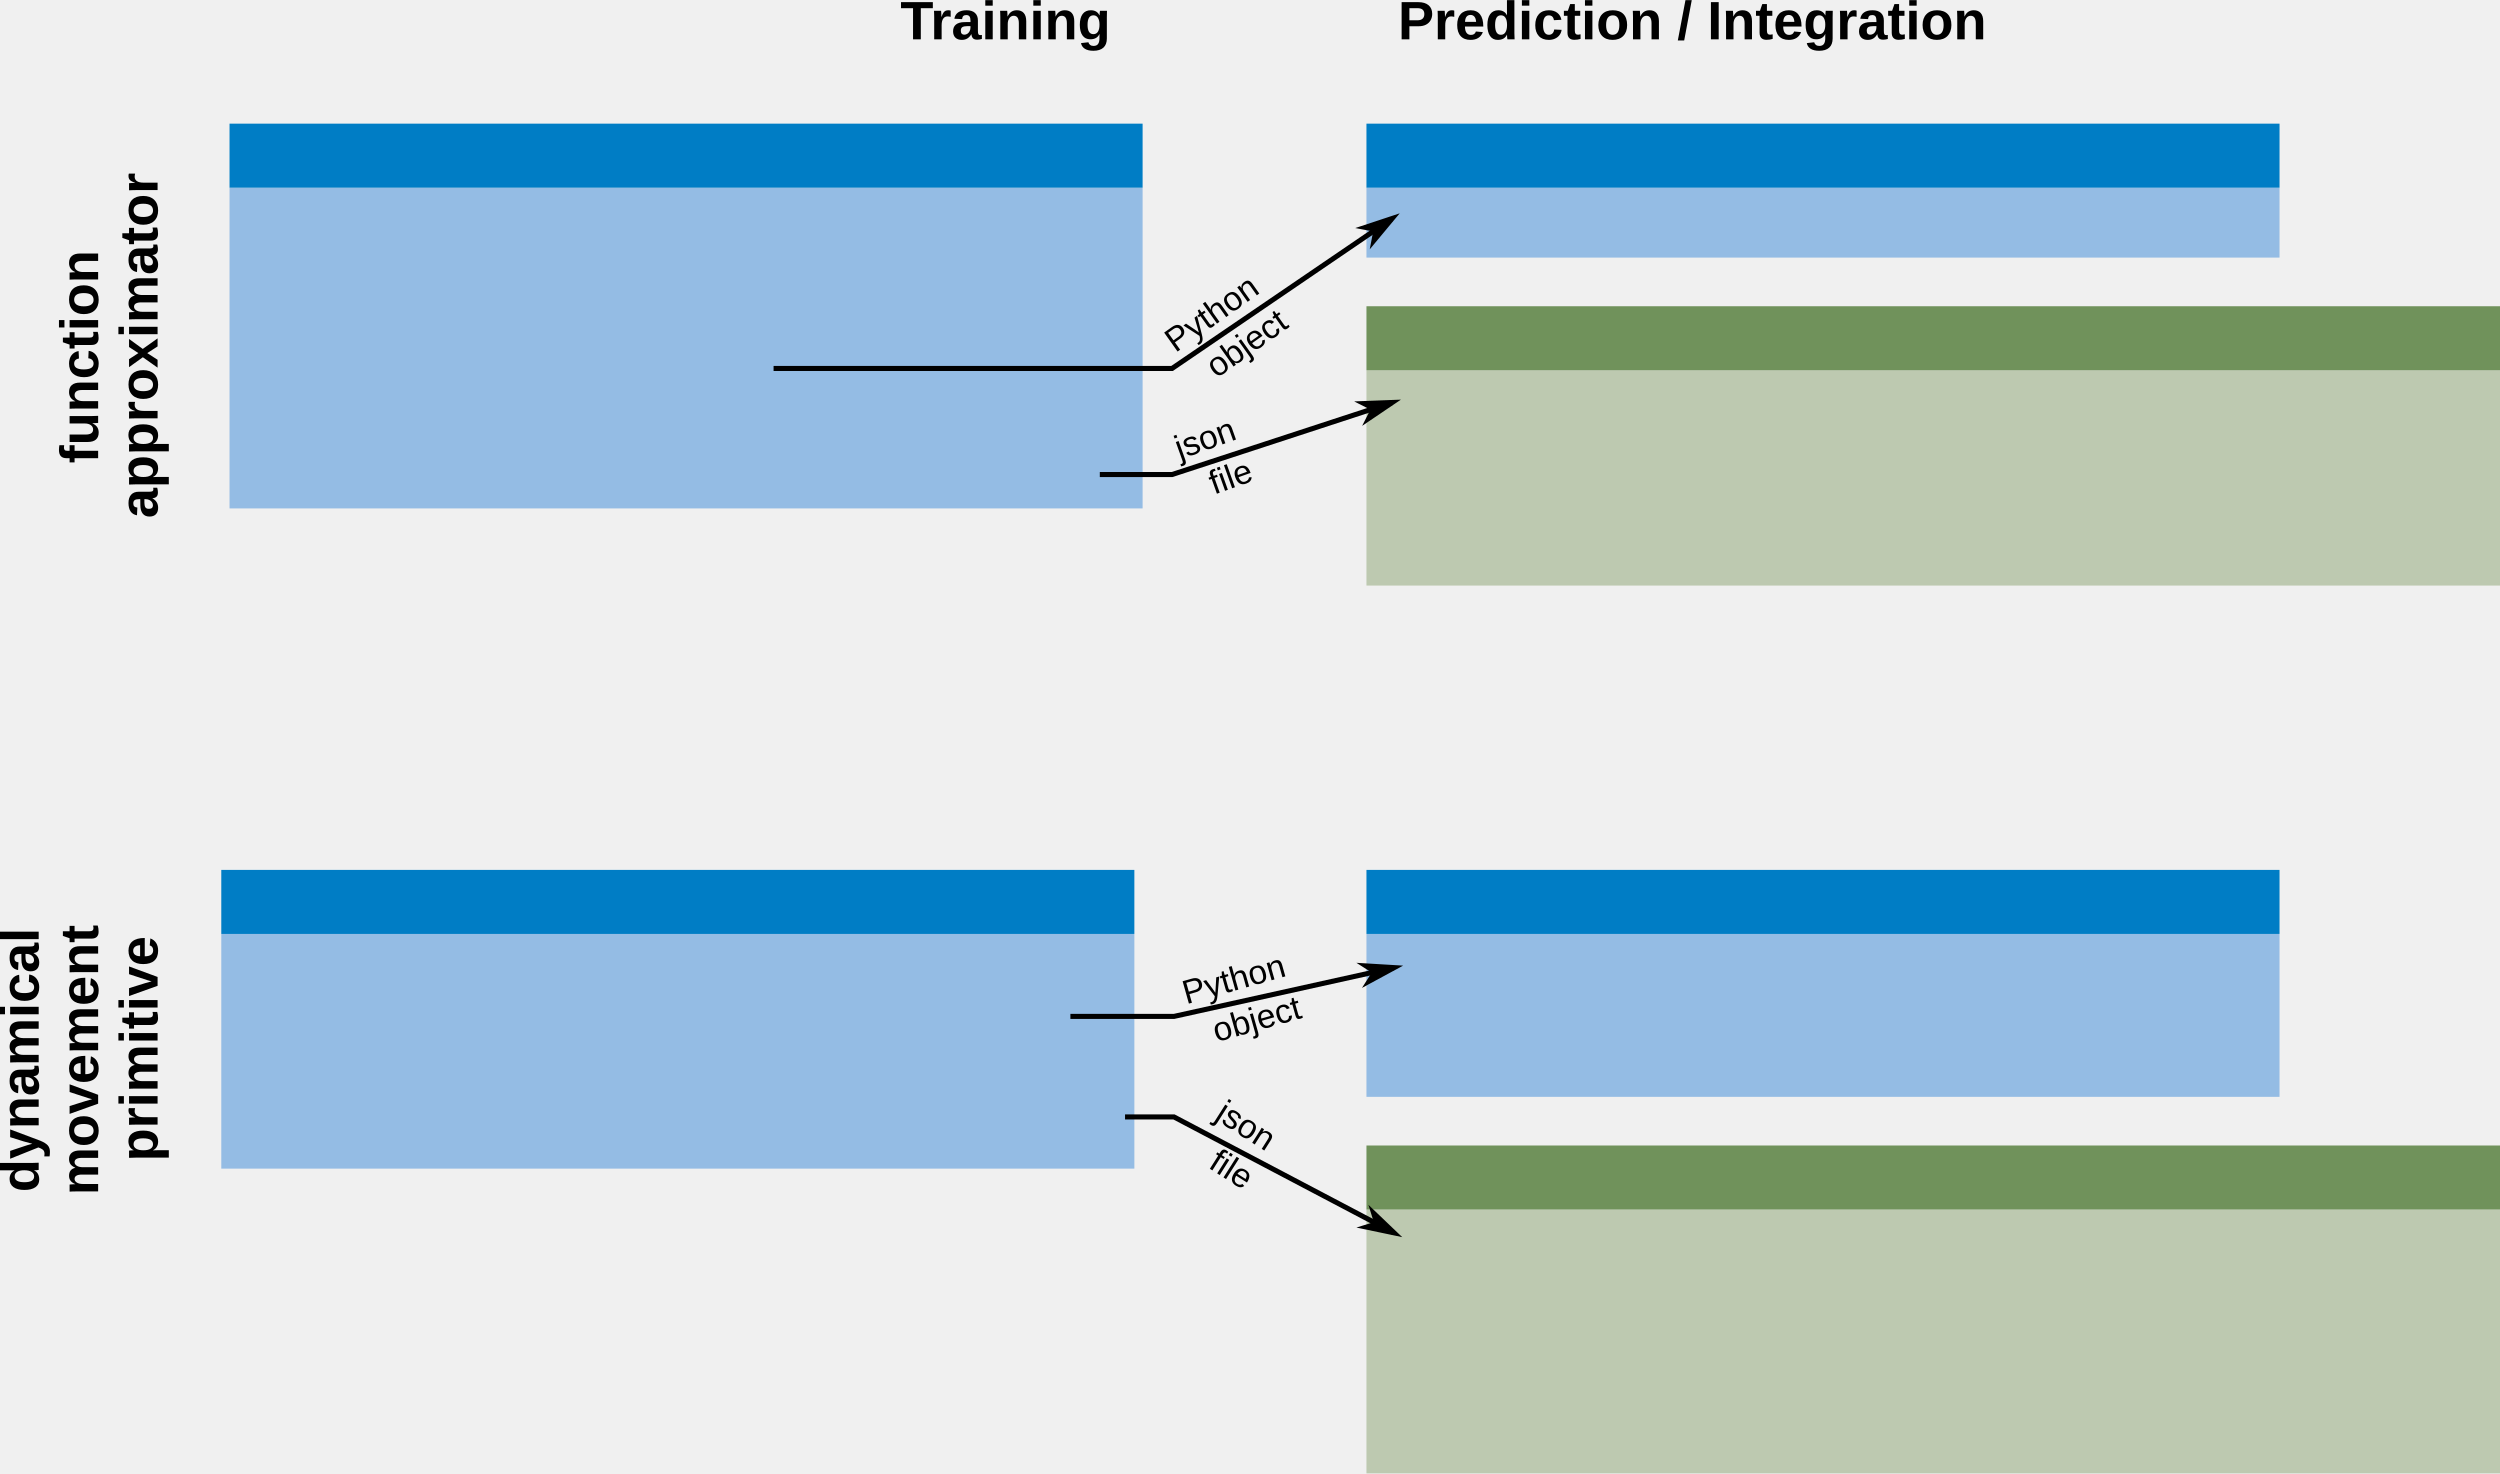
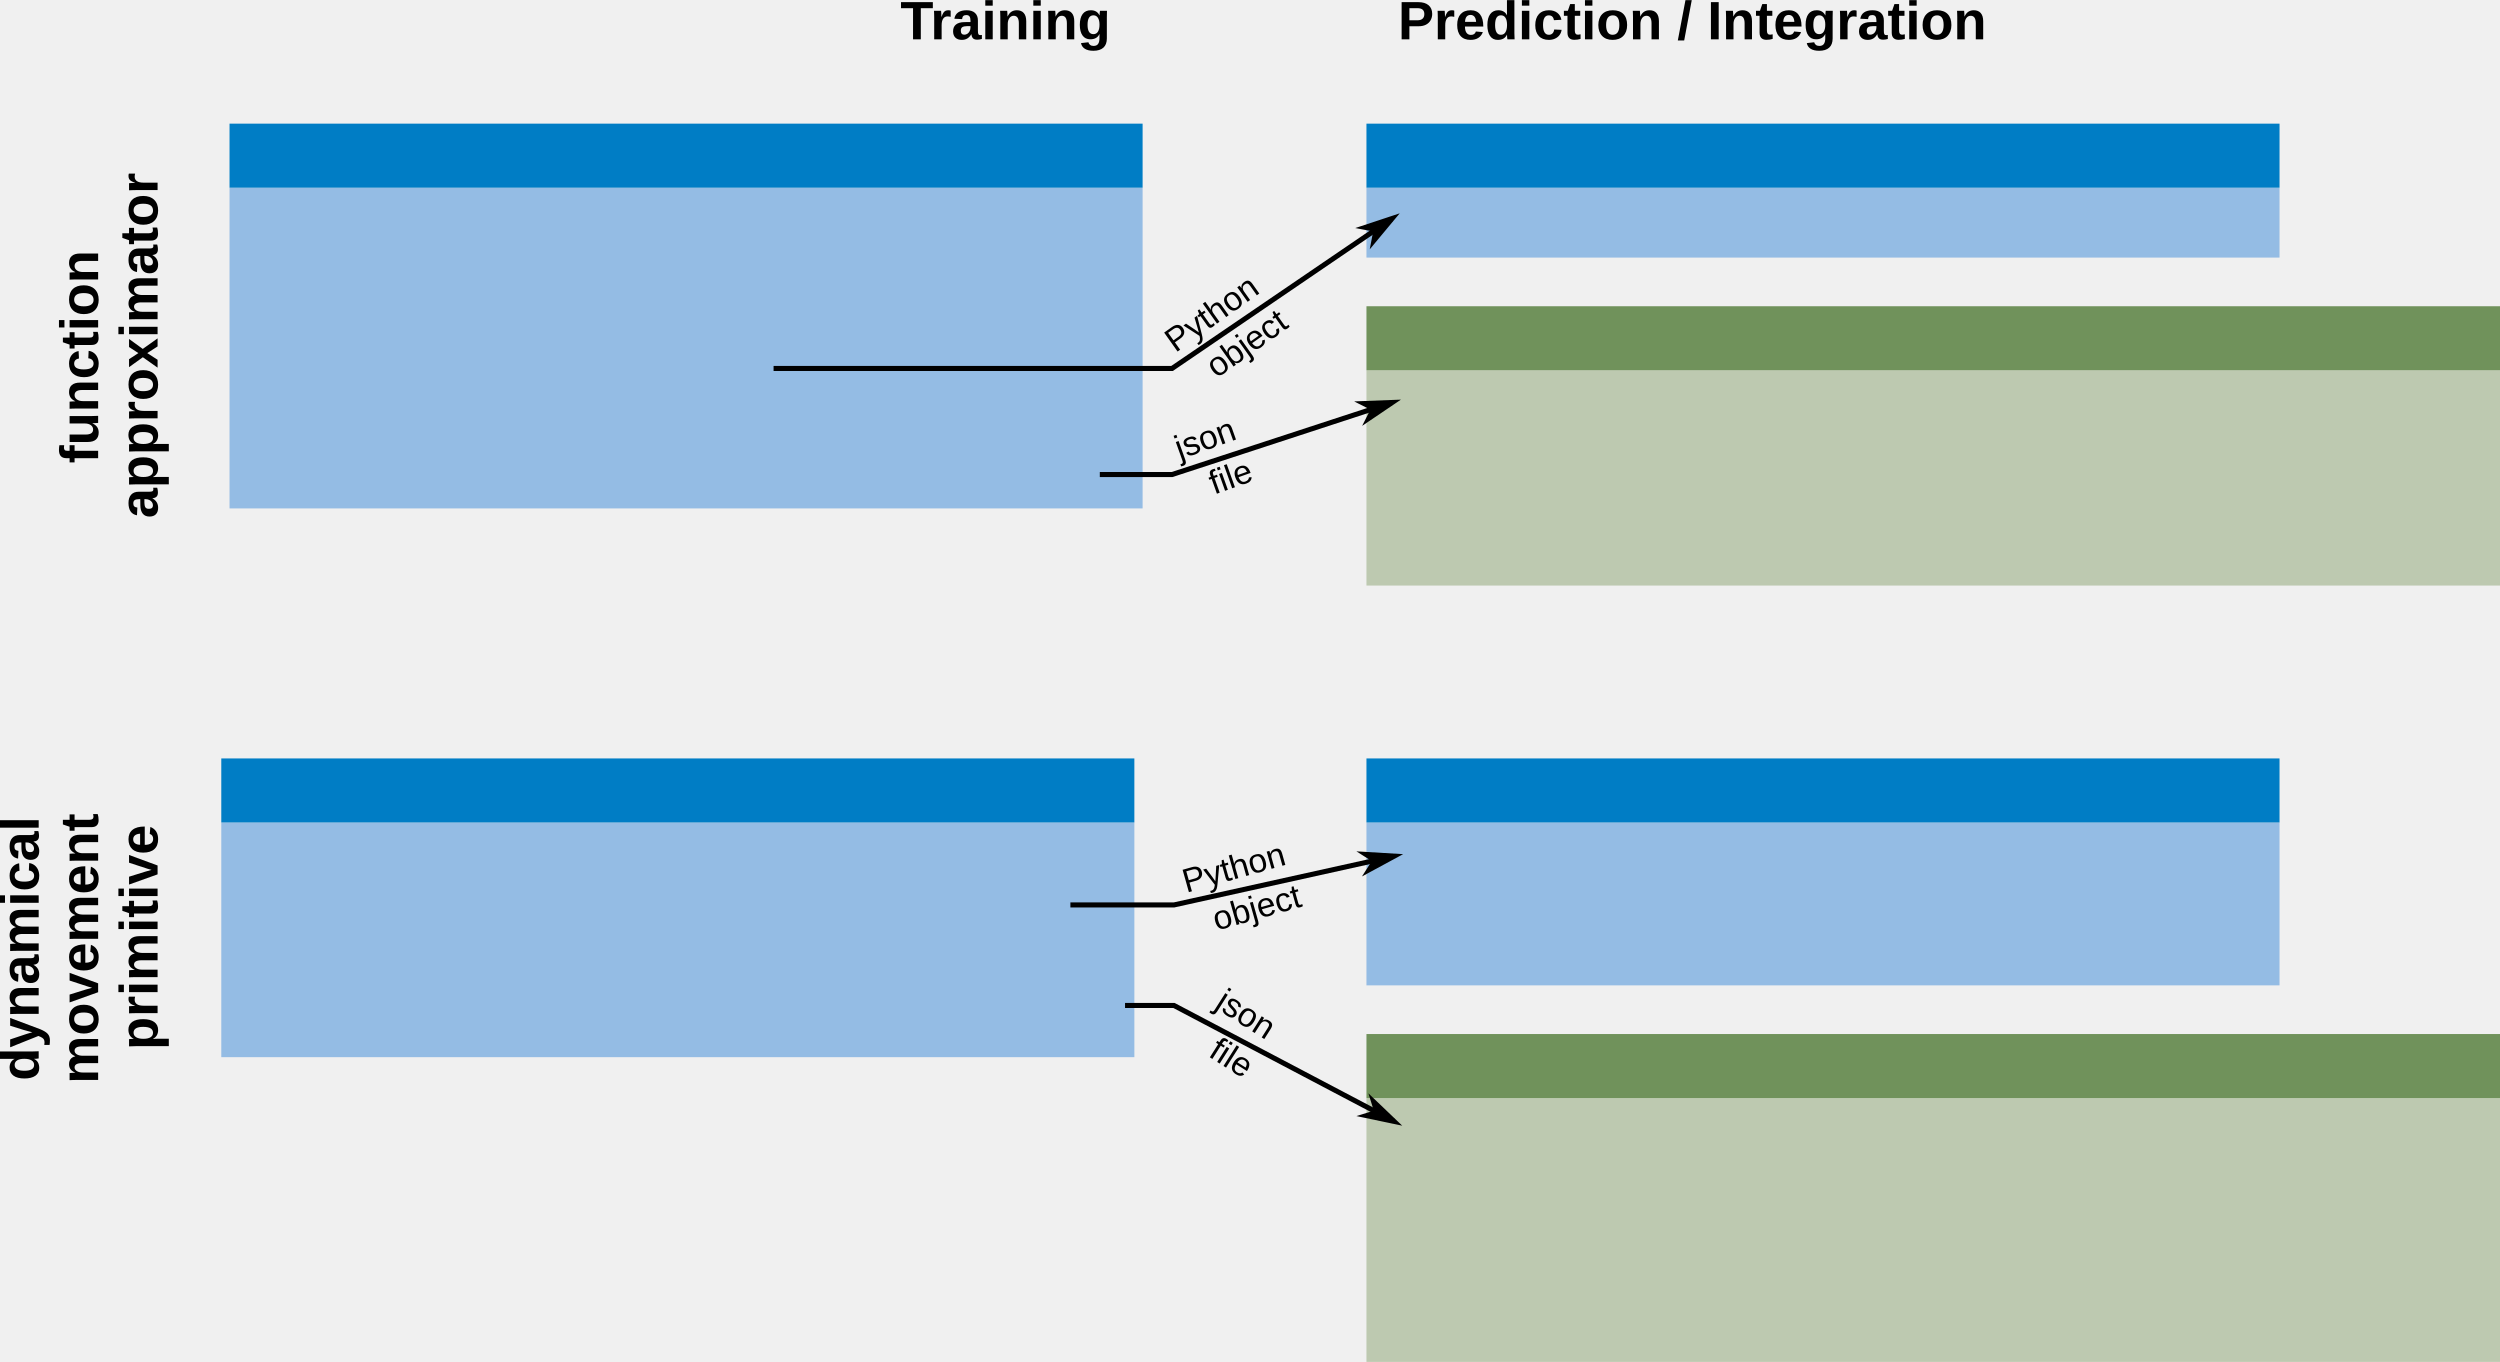
- <svg xmlns="http://www.w3.org/2000/svg" width="261.107mm" height="153.883mm" viewBox="0 0 925.184 545.254" id="svg2" version="1.1">
+ <svg xmlns="http://www.w3.org/2000/svg" width="261.107mm" height="142.241mm" viewBox="0 0 925.184 504.004" id="svg2" version="1.1">
  <defs id="defs4">
    <marker orient="auto" refY="0" refX="0" id="Arrow1Mend" style="overflow:visible">
      <path id="path1437" d="M 0,0 5,-5 -12.5,0 5,5 Z" style="fill:#000000;fill-opacity:1;fill-rule:evenodd;stroke:#000000;stroke-width:1pt;stroke-opacity:1" transform="matrix(-0.4,0,0,-0.4,-4,0)" />
    </marker>
    <marker orient="auto" refY="0" refX="0" id="Arrow1Send" style="overflow:visible">
      <path id="path1443" d="M 0,0 5,-5 -12.5,0 5,5 Z" style="fill:#000000;fill-opacity:1;fill-rule:evenodd;stroke:#000000;stroke-width:1pt;stroke-opacity:1" transform="matrix(-0.2,0,0,-0.2,-1.2,0)" />
    </marker>
    <marker orient="auto" refY="0" refX="0" id="Arrow1Mend-0" style="overflow:visible">
      <path id="path1437-7" d="M 0,0 5,-5 -12.5,0 5,5 Z" style="fill:#000000;fill-opacity:1;fill-rule:evenodd;stroke:#000000;stroke-width:1pt;stroke-opacity:1" transform="matrix(-0.4,0,0,-0.4,-4,0)" />
    </marker>
    <marker orient="auto" refY="0" refX="0" id="Arrow1Mend-6" style="overflow:visible">
      <path id="path1437-8" d="M 0,0 5,-5 -12.5,0 5,5 Z" style="fill:#000000;fill-opacity:1;fill-rule:evenodd;stroke:#000000;stroke-width:1pt;stroke-opacity:1" transform="matrix(-0.4,0,0,-0.4,-4,0)" />
    </marker>
    <marker orient="auto" refY="0" refX="0" id="Arrow1Mend-0-3" style="overflow:visible">
      <path id="path1437-7-1" d="M 0,0 5,-5 -12.5,0 5,5 Z" style="fill:#000000;fill-opacity:1;fill-rule:evenodd;stroke:#000000;stroke-width:1pt;stroke-opacity:1" transform="matrix(-0.4,0,0,-0.4,-4,0)" />
    </marker>
    <marker orient="auto" refY="0" refX="0" id="Arrow1Mend-0-9" style="overflow:visible">
      <path id="path1437-7-2" d="M 0,0 5,-5 -12.5,0 5,5 Z" style="fill:#000000;fill-opacity:1;fill-rule:evenodd;stroke:#000000;stroke-width:1pt;stroke-opacity:1" transform="matrix(-0.4,0,0,-0.4,-4,0)" />
    </marker>
    <marker orient="auto" refY="0" refX="0" id="Arrow1Mend-06" style="overflow:visible">
      <path id="path1437-89" d="M 0,0 5,-5 -12.5,0 5,5 Z" style="fill:#000000;fill-opacity:1;fill-rule:evenodd;stroke:#000000;stroke-width:1pt;stroke-opacity:1" transform="matrix(-0.4,0,0,-0.4,-4,0)" />
    </marker>
    <marker orient="auto" refY="0" refX="0" id="Arrow1Mend-64" style="overflow:visible">
      <path id="path1437-9" d="M 0,0 5,-5 -12.5,0 5,5 Z" style="fill:#000000;fill-opacity:1;fill-rule:evenodd;stroke:#000000;stroke-width:1pt;stroke-opacity:1" transform="matrix(-0.4,0,0,-0.4,-4,0)" />
    </marker>
    <marker orient="auto" refY="0" refX="0" id="Arrow1Mend-0-0" style="overflow:visible">
      <path id="path1437-7-4" d="M 0,0 5,-5 -12.5,0 5,5 Z" style="fill:#000000;fill-opacity:1;fill-rule:evenodd;stroke:#000000;stroke-width:1pt;stroke-opacity:1" transform="matrix(-0.4,0,0,-0.4,-4,0)" />
    </marker>
    <marker orient="auto" refY="0" refX="0" id="Arrow1Mend-2" style="overflow:visible">
      <path id="path1437-2" d="M 0,0 5,-5 -12.5,0 5,5 Z" style="fill:#000000;fill-opacity:1;fill-rule:evenodd;stroke:#000000;stroke-width:1pt;stroke-opacity:1" transform="matrix(-0.4,0,0,-0.4,-4,0)" />
    </marker>
    <marker orient="auto" refY="0" refX="0" id="Arrow1Mend-0-6" style="overflow:visible">
      <path id="path1437-7-10" d="M 0,0 5,-5 -12.5,0 5,5 Z" style="fill:#000000;fill-opacity:1;fill-rule:evenodd;stroke:#000000;stroke-width:1pt;stroke-opacity:1" transform="matrix(-0.4,0,0,-0.4,-4,0)" />
    </marker>
  </defs>
  <g id="layer1" transform="translate(98.6421,-424.8899)">
    <g id="g1285">
      <rect transform="matrix(0,1,1,0,0,0)" y="-13.699" x="494.349" height="337.905" width="118.692" id="rect4723-5" style="color:#000000;clip-rule:nonzero;display:inline;overflow:visible;visibility:visible;opacity:1;isolation:auto;mix-blend-mode:normal;color-interpolation:sRGB;color-interpolation-filters:linearRGB;solid-color:#000000;solid-opacity:1;fill:#94bce4;fill-opacity:1;fill-rule:nonzero;stroke:none;stroke-width:0.2;stroke-linecap:butt;stroke-linejoin:miter;stroke-miterlimit:4;stroke-dasharray:none;stroke-dashoffset:0;stroke-opacity:1;color-rendering:auto;image-rendering:auto;shape-rendering:auto;text-rendering:auto;enable-background:accumulate" />
      <flowRoot transform="matrix(0.9375,0,0,0.9375,27.76784,232.6488)" style="font-style:normal;font-variant:normal;font-weight:bold;font-stretch:normal;font-size:16px;line-height:1.25;font-family:Arial;-inkscape-font-specification:'Arial Bold';letter-spacing:0px;word-spacing:0px;fill:#000000;fill-opacity:1;stroke:none" id="flowRoot848" xml:space="preserve">
        <flowRegion id="flowRegion850">
          <rect y="279.997" x="-25.181" height="122.909" width="324.959" id="rect852" />
        </flowRegion>
        <flowPara style="font-style:normal;font-variant:normal;font-weight:normal;font-stretch:normal;font-size:13.333px;font-family:'Courier New';-inkscape-font-specification:'Courier New'" id="flowPara854">inputs = np.loadtxt('inputs.txt')</flowPara>
        <flowPara style="font-style:normal;font-variant:normal;font-weight:normal;font-stretch:normal;font-size:13.333px;font-family:'Courier New';-inkscape-font-specification:'Courier New'" id="flowPara856">targets = np.loadtxt('targets.txt')</flowPara>
        <flowPara style="font-style:normal;font-variant:normal;font-weight:normal;font-stretch:normal;font-size:13.333px;font-family:'Courier New';-inkscape-font-specification:'Courier New'" id="flowPara858">fa = FunctionApproximatorRBFN([9])   </flowPara>
        <flowPara style="font-style:normal;font-variant:normal;font-weight:normal;font-stretch:normal;font-size:13.333px;font-family:'Courier New';-inkscape-font-specification:'Courier New'" id="flowPara860">fa.train(inputs,targets)</flowPara>
        <flowPara style="font-style:normal;font-variant:normal;font-weight:normal;font-stretch:normal;font-size:13.333px;font-family:'Courier New';-inkscape-font-specification:'Courier New'" id="flowPara862" />
        <flowPara style="font-style:normal;font-variant:normal;font-weight:normal;font-stretch:normal;font-size:13.333px;font-family:'Courier New';-inkscape-font-specification:'Courier New'" id="flowPara864">savejson_for_cpp('fa_for_cpp.json'), fa)</flowPara>
      </flowRoot>
      <rect transform="matrix(0,1,1,0,0,0)" y="-13.699" x="470.649" height="337.905" width="23.7" id="rect4723-36-1" style="color:#000000;clip-rule:nonzero;display:inline;overflow:visible;visibility:visible;opacity:1;isolation:auto;mix-blend-mode:normal;color-interpolation:sRGB;color-interpolation-filters:linearRGB;solid-color:#000000;solid-opacity:1;fill:#007dc5;fill-opacity:1;fill-rule:nonzero;stroke:none;stroke-width:0.2;stroke-linecap:butt;stroke-linejoin:miter;stroke-miterlimit:4;stroke-dasharray:none;stroke-dashoffset:0;stroke-opacity:1;color-rendering:auto;image-rendering:auto;shape-rendering:auto;text-rendering:auto;enable-background:accumulate" />
      <flowRoot style="font-style:normal;font-variant:normal;font-weight:bold;font-stretch:normal;font-size:16px;line-height:1.25;font-family:Arial;-inkscape-font-specification:'Arial Bold';letter-spacing:0px;word-spacing:0px;fill:#000000;fill-opacity:1;stroke:none" id="flowRoot848-3" xml:space="preserve" transform="matrix(0.9375,0,0,0.9375,17.05739,211.7268)">
        <flowRegion id="flowRegion850-6">
          <rect y="279.997" x="-25.181" height="128.305" width="395.108" id="rect852-7" />
        </flowRegion>
        <flowPara style="font-style:normal;font-variant:normal;font-weight:normal;font-stretch:normal;font-family:Arial;-inkscape-font-specification:Arial;fill:#ffffff;fill-opacity:1" id="flowPara864-9">Training in Python (need not be real-time)</flowPara>
      </flowRoot>
    </g>
    <g id="g4254" transform="translate(45,-25.85765)">
      <g transform="translate(-2.16095,88.49507)" id="g1357">
        <rect style="color:#000000;clip-rule:nonzero;display:inline;overflow:visible;visibility:visible;opacity:1;isolation:auto;mix-blend-mode:normal;color-interpolation:sRGB;color-interpolation-filters:linearRGB;solid-color:#000000;solid-opacity:1;fill:#94bce4;fill-opacity:1;fill-rule:nonzero;stroke:none;stroke-width:0.2;stroke-linecap:butt;stroke-linejoin:miter;stroke-miterlimit:4;stroke-dasharray:none;stroke-dashoffset:0;stroke-opacity:1;color-rendering:auto;image-rendering:auto;shape-rendering:auto;text-rendering:auto;enable-background:accumulate" id="rect4723-5-2" width="25.869" height="337.905" x="431.711" y="364.209" transform="matrix(0,1,1,0,0,0)" />
        <flowRoot xml:space="preserve" id="flowRoot848-7" style="font-style:normal;font-variant:normal;font-weight:bold;font-stretch:normal;font-size:16px;line-height:1.25;font-family:Arial;-inkscape-font-specification:'Arial Bold';letter-spacing:0px;word-spacing:0px;fill:#000000;fill-opacity:1;stroke:none" transform="matrix(0.9375,0,0,0.9375,405.6813,170.0114)">
          <flowRegion id="flowRegion850-0">
            <rect id="rect852-9" width="324.959" height="122.909" x="-25.181" y="279.997" />
          </flowRegion>
          <flowPara id="flowPara864-6" style="font-style:normal;font-variant:normal;font-weight:normal;font-stretch:normal;font-size:13.333px;font-family:'Courier New';-inkscape-font-specification:'Courier New'">outputs = fa.predict(inputs) </flowPara>
        </flowRoot>
        <rect style="color:#000000;clip-rule:nonzero;display:inline;overflow:visible;visibility:visible;opacity:1;isolation:auto;mix-blend-mode:normal;color-interpolation:sRGB;color-interpolation-filters:linearRGB;solid-color:#000000;solid-opacity:1;fill:#007dc5;fill-opacity:1;fill-rule:nonzero;stroke:none;stroke-width:0.2;stroke-linecap:butt;stroke-linejoin:miter;stroke-miterlimit:4;stroke-dasharray:none;stroke-dashoffset:0;stroke-opacity:1;color-rendering:auto;image-rendering:auto;shape-rendering:auto;text-rendering:auto;enable-background:accumulate" id="rect4723-36-1-1" width="23.7" height="337.905" x="408.012" y="364.209" transform="matrix(0,1,1,0,0,0)" />
        <flowRoot transform="matrix(0.9375,0,0,0.9375,394.1591,149.0893)" xml:space="preserve" id="flowRoot848-3-8" style="font-style:normal;font-variant:normal;font-weight:bold;font-stretch:normal;font-size:16px;line-height:1.25;font-family:Arial;-inkscape-font-specification:'Arial Bold';letter-spacing:0px;word-spacing:0px;fill:#000000;fill-opacity:1;stroke:none">
          <flowRegion id="flowRegion850-6-7">
            <rect id="rect852-7-9" width="395.108" height="128.305" x="-25.181" y="279.997" />
          </flowRegion>
          <flowPara id="flowPara864-9-2" style="font-style:normal;font-variant:normal;font-weight:normal;font-stretch:normal;font-family:Arial;-inkscape-font-specification:Arial;fill:#ffffff;fill-opacity:1">Prediction in Python (not real-time)</flowPara>
        </flowRoot>
      </g>
      <g transform="translate(-2.16095,42.25767)" id="g1345">
        <rect style="color:#000000;clip-rule:nonzero;display:inline;overflow:visible;visibility:visible;opacity:1;isolation:auto;mix-blend-mode:normal;color-interpolation:sRGB;color-interpolation-filters:linearRGB;solid-color:#000000;solid-opacity:1;vector-effect:none;fill:#bdc9b0;fill-opacity:1;fill-rule:nonzero;stroke:none;stroke-width:0.2;stroke-linecap:butt;stroke-linejoin:miter;stroke-miterlimit:4;stroke-dasharray:none;stroke-dashoffset:0;stroke-opacity:1;color-rendering:auto;image-rendering:auto;shape-rendering:auto;text-rendering:auto;enable-background:accumulate" id="rect4723-5-2-0" width="79.671" height="419.494" x="545.523" y="364.209" transform="matrix(0,1,1,0,0,0)" />
        <flowRoot xml:space="preserve" id="flowRoot848-7-2" style="font-style:normal;font-variant:normal;font-weight:bold;font-stretch:normal;font-size:16px;line-height:1.25;font-family:Arial;-inkscape-font-specification:'Arial Bold';letter-spacing:0px;word-spacing:0px;fill:#000000;fill-opacity:1;stroke:none" transform="matrix(0.9375,0,0,0.9375,405.5959,283.8229)">
          <flowRegion id="flowRegion850-0-3">
            <rect id="rect852-9-7" width="428.495" height="84.132" x="-25.181" y="279.997" />
          </flowRegion>
          <flowPara id="flowPara1376" style="font-style:normal;font-variant:normal;font-weight:normal;font-stretch:normal;font-size:13.333px;font-family:'Courier New';-inkscape-font-specification:'Courier New'">json j = json::parse(ifstream("fa_for_cpp.json"));</flowPara>
          <flowPara id="flowPara1372" style="font-style:normal;font-variant:normal;font-weight:normal;font-stretch:normal;font-size:13.333px;font-family:'Courier New';-inkscape-font-specification:'Courier New'">FunctionApproximator* fa;</flowPara>
          <flowPara style="font-style:normal;font-variant:normal;font-weight:normal;font-stretch:normal;font-size:13.333px;font-family:'Courier New';-inkscape-font-specification:'Courier New'" id="flowPara1087">fa = j.get&lt;FunctionApproximator*&gt;();</flowPara>
          <flowPara style="font-style:normal;font-variant:normal;font-weight:normal;font-stretch:normal;font-size:13.333px;font-family:'Courier New';-inkscape-font-specification:'Courier New'" id="flowPara1095">fa-&gt;predict(inputs, outputs); // Real-time call</flowPara>
        </flowRoot>
        <rect style="color:#000000;clip-rule:nonzero;display:inline;overflow:visible;visibility:visible;opacity:1;isolation:auto;mix-blend-mode:normal;color-interpolation:sRGB;color-interpolation-filters:linearRGB;solid-color:#000000;solid-opacity:1;vector-effect:none;fill:#70925b;fill-opacity:1;fill-rule:nonzero;stroke:none;stroke-width:0.2;stroke-linecap:butt;stroke-linejoin:miter;stroke-miterlimit:4;stroke-dasharray:none;stroke-dashoffset:0;stroke-opacity:1;color-rendering:auto;image-rendering:auto;shape-rendering:auto;text-rendering:auto;enable-background:accumulate" id="rect4723-36-1-1-9" width="23.7" height="419.494" x="521.823" y="364.209" transform="matrix(0,1,1,0,0,0)" />
        <flowRoot transform="matrix(0.9375,0,0,0.9375,394.1591,262.9008)" xml:space="preserve" id="flowRoot848-3-8-2" style="font-style:normal;font-variant:normal;font-weight:bold;font-stretch:normal;font-size:16px;line-height:1.25;font-family:Arial;-inkscape-font-specification:'Arial Bold';letter-spacing:0px;word-spacing:0px;fill:#000000;fill-opacity:1;stroke:none">
          <flowRegion id="flowRegion850-6-7-2">
            <rect id="rect852-7-9-8" width="395.108" height="128.305" x="-25.181" y="279.997" />
          </flowRegion>
          <flowPara id="flowPara864-9-2-9" style="font-style:normal;font-variant:normal;font-weight:normal;font-stretch:normal;font-family:Arial;-inkscape-font-specification:Arial;fill:#ffffff;fill-opacity:1">Prediction in C++ (real-time)</flowPara>
        </flowRoot>
      </g>
    </g>
-     <g id="g5307">
+     <g id="g5307" transform="translate(0,-41.25)">
      <rect transform="matrix(0,1,1,0,0,0)" y="-16.75" x="770.515" height="337.905" width="86.856" id="rect4723-5-6" style="color:#000000;clip-rule:nonzero;display:inline;overflow:visible;visibility:visible;opacity:1;isolation:auto;mix-blend-mode:normal;color-interpolation:sRGB;color-interpolation-filters:linearRGB;solid-color:#000000;solid-opacity:1;fill:#94bce4;fill-opacity:1;fill-rule:nonzero;stroke:none;stroke-width:0.2;stroke-linecap:butt;stroke-linejoin:miter;stroke-miterlimit:4;stroke-dasharray:none;stroke-dashoffset:0;stroke-opacity:1;color-rendering:auto;image-rendering:auto;shape-rendering:auto;text-rendering:auto;enable-background:accumulate" />
      <flowRoot transform="matrix(0.9375,0,0,0.9375,24.7165,508.8155)" style="font-style:normal;font-variant:normal;font-weight:bold;font-stretch:normal;font-size:16px;line-height:1.25;font-family:Arial;-inkscape-font-specification:'Arial Bold';letter-spacing:0px;word-spacing:0px;fill:#000000;fill-opacity:1;stroke:none" id="flowRoot848-1" xml:space="preserve">
        <flowRegion id="flowRegion850-2">
          <rect y="279.997" x="-25.181" height="125.754" width="361.382" id="rect852-93" />
        </flowRegion>
        <flowPara style="font-style:normal;font-variant:normal;font-weight:normal;font-stretch:normal;font-size:13.333px;font-family:'Courier New';-inkscape-font-specification:'Courier New'" id="flowPara864-4">demonstration = Trajectory.loadtxt(file)</flowPara>
        <flowPara id="flowPara1243" style="font-style:normal;font-variant:normal;font-weight:normal;font-stretch:normal;font-size:13.333px;font-family:'Courier New';-inkscape-font-specification:'Courier New'">dmp = Dmp.from_traj(demonstration, ...)   </flowPara>
        <flowPara id="flowPara1245" style="font-style:normal;font-variant:normal;font-weight:normal;font-stretch:normal;font-size:13.333px;font-family:'Courier New';-inkscape-font-specification:'Courier New'" />
        <flowPara id="flowPara1247" style="font-style:normal;font-variant:normal;font-weight:normal;font-stretch:normal;font-size:13.333px;font-family:'Courier New';-inkscape-font-specification:'Courier New'">savejson_for_cpp('dmp_for_cpp.json'), dmp)</flowPara>
      </flowRoot>
      <rect transform="matrix(0,1,1,0,0,0)" y="-16.75" x="746.816" height="337.905" width="23.7" id="rect4723-36-1-5" style="color:#000000;clip-rule:nonzero;display:inline;overflow:visible;visibility:visible;opacity:1;isolation:auto;mix-blend-mode:normal;color-interpolation:sRGB;color-interpolation-filters:linearRGB;solid-color:#000000;solid-opacity:1;fill:#007dc5;fill-opacity:1;fill-rule:nonzero;stroke:none;stroke-width:0.2;stroke-linecap:butt;stroke-linejoin:miter;stroke-miterlimit:4;stroke-dasharray:none;stroke-dashoffset:0;stroke-opacity:1;color-rendering:auto;image-rendering:auto;shape-rendering:auto;text-rendering:auto;enable-background:accumulate" />
      <flowRoot style="font-style:normal;font-variant:normal;font-weight:bold;font-stretch:normal;font-size:16px;line-height:1.25;font-family:Arial;-inkscape-font-specification:'Arial Bold';letter-spacing:0px;word-spacing:0px;fill:#000000;fill-opacity:1;stroke:none" id="flowRoot848-3-0" xml:space="preserve" transform="matrix(0.9375,0,0,0.9375,14.00605,487.8934)">
        <flowRegion id="flowRegion850-6-3">
          <rect y="279.997" x="-25.181" height="128.305" width="395.108" id="rect852-7-6" />
        </flowRegion>
        <flowPara style="font-style:normal;font-variant:normal;font-weight:normal;font-stretch:normal;font-family:Arial;-inkscape-font-specification:Arial;fill:#ffffff;fill-opacity:1" id="flowPara864-9-1">Training in Python (need not be real-time)</flowPara>
      </flowRoot>
    </g>
-     <g id="g2985" transform="translate(-550.8245,284.7259)">
+     <g id="g2985" transform="translate(-550.8245,243.4759)">
      <g transform="translate(596.7149,-222.0885)" id="g1330">
        <rect style="color:#000000;clip-rule:nonzero;display:inline;overflow:visible;visibility:visible;opacity:1;isolation:auto;mix-blend-mode:normal;color-interpolation:sRGB;color-interpolation-filters:linearRGB;solid-color:#000000;solid-opacity:1;fill:#94bce4;fill-opacity:1;fill-rule:nonzero;stroke:none;stroke-width:0.2;stroke-linecap:butt;stroke-linejoin:miter;stroke-miterlimit:4;stroke-dasharray:none;stroke-dashoffset:0;stroke-opacity:1;color-rendering:auto;image-rendering:auto;shape-rendering:auto;text-rendering:auto;enable-background:accumulate" id="rect4723-5-2-06" width="60.286" height="337.905" x="707.878" y="361.157" transform="matrix(0,1,1,0,0,0)" />
        <flowRoot xml:space="preserve" id="flowRoot848-7-3" style="font-style:normal;font-variant:normal;font-weight:bold;font-stretch:normal;font-size:16px;line-height:1.25;font-family:Arial;-inkscape-font-specification:'Arial Bold';letter-spacing:0px;word-spacing:0px;fill:#000000;fill-opacity:1;stroke:none" transform="matrix(0.9375,0,0,0.9375,402.63,446.1781)">
          <flowRegion id="flowRegion850-0-2">
            <rect id="rect852-9-0" width="324.959" height="122.909" x="-25.181" y="279.997" />
          </flowRegion>
          <flowPara id="flowPara864-6-6" style="font-style:normal;font-variant:normal;font-weight:normal;font-stretch:normal;font-size:13.333px;font-family:'Courier New';-inkscape-font-specification:'Courier New'">x, xd = dmp.integrate_start()</flowPara>
          <flowPara style="font-style:normal;font-variant:normal;font-weight:normal;font-stretch:normal;font-size:13.333px;font-family:'Courier New';-inkscape-font-specification:'Courier New'" id="flowPara1249">for t in range(500):</flowPara>
          <flowPara style="font-style:normal;font-variant:normal;font-weight:normal;font-stretch:normal;font-size:13.333px;font-family:'Courier New';-inkscape-font-specification:'Courier New'" id="flowPara1251">    x, xd = dmp.integrate_step(dt,x)</flowPara>
          <flowPara style="font-style:normal;font-variant:normal;font-weight:normal;font-stretch:normal;font-size:13.333px;font-family:'Courier New';-inkscape-font-specification:'Courier New'" id="flowPara1253" />
        </flowRoot>
        <rect style="color:#000000;clip-rule:nonzero;display:inline;overflow:visible;visibility:visible;opacity:1;isolation:auto;mix-blend-mode:normal;color-interpolation:sRGB;color-interpolation-filters:linearRGB;solid-color:#000000;solid-opacity:1;fill:#007dc5;fill-opacity:1;fill-rule:nonzero;stroke:none;stroke-width:0.2;stroke-linecap:butt;stroke-linejoin:miter;stroke-miterlimit:4;stroke-dasharray:none;stroke-dashoffset:0;stroke-opacity:1;color-rendering:auto;image-rendering:auto;shape-rendering:auto;text-rendering:auto;enable-background:accumulate" id="rect4723-36-1-1-1" width="23.7" height="337.905" x="684.178" y="361.157" transform="matrix(0,1,1,0,0,0)" />
        <flowRoot transform="matrix(0.9375,0,0,0.9375,391.1077,425.256)" xml:space="preserve" id="flowRoot848-3-8-5" style="font-style:normal;font-variant:normal;font-weight:bold;font-stretch:normal;font-size:16px;line-height:1.25;font-family:Arial;-inkscape-font-specification:'Arial Bold';letter-spacing:0px;word-spacing:0px;fill:#000000;fill-opacity:1;stroke:none">
          <flowRegion id="flowRegion850-6-7-5">
            <rect id="rect852-7-9-4" width="395.108" height="128.305" x="-25.181" y="279.997" />
          </flowRegion>
          <flowPara id="flowPara864-9-2-7" style="font-style:normal;font-variant:normal;font-weight:normal;font-stretch:normal;font-family:Arial;-inkscape-font-specification:Arial;fill:#ffffff;fill-opacity:1">Integration in Python (not real-time)</flowPara>
        </flowRoot>
      </g>
      <g transform="translate(514.1693,-288.976)" id="g2935">
        <rect style="color:#000000;clip-rule:nonzero;display:inline;overflow:visible;visibility:visible;opacity:1;isolation:auto;mix-blend-mode:normal;color-interpolation:sRGB;color-interpolation-filters:linearRGB;solid-color:#000000;solid-opacity:1;vector-effect:none;fill:#bdc9b0;fill-opacity:1;fill-rule:nonzero;stroke:none;stroke-width:0.2;stroke-linecap:butt;stroke-linejoin:miter;stroke-miterlimit:4;stroke-dasharray:none;stroke-dashoffset:0;stroke-opacity:1;color-rendering:auto;image-rendering:auto;shape-rendering:auto;text-rendering:auto;enable-background:accumulate" id="rect4723-5-2-0-6" width="97.638" height="419.494" x="876.757" y="443.703" transform="matrix(0,1,1,0,0,0)" />
        <flowRoot xml:space="preserve" id="flowRoot848-7-2-5" style="font-style:normal;font-variant:normal;font-weight:bold;font-stretch:normal;font-size:16px;line-height:1.25;font-family:Arial;-inkscape-font-specification:'Arial Bold';letter-spacing:0px;word-spacing:0px;fill:#000000;fill-opacity:1;stroke:none" transform="matrix(0.9375,0,0,0.9375,485.0901,615.0565)">
          <flowRegion id="flowRegion850-0-3-6">
            <rect id="rect852-9-7-9" width="426.986" height="102.69" x="-25.181" y="279.997" />
          </flowRegion>
          <flowPara id="flowPara1386" style="font-style:normal;font-variant:normal;font-weight:normal;font-stretch:normal;font-size:13.333px;font-family:'Courier New';-inkscape-font-specification:'Courier New'">json j = json::parse(ifstream("dmp_for_cpp.json"));</flowPara>
          <flowPara id="flowPara1384" style="font-style:normal;font-variant:normal;font-weight:normal;font-stretch:normal;font-size:13.333px;font-family:'Courier New';-inkscape-font-specification:'Courier New'">Dmp* dmp = j.get&lt;Dmp*&gt;();</flowPara>
          <flowPara style="font-style:normal;font-variant:normal;font-weight:normal;font-stretch:normal;font-size:13.333px;font-family:'Courier New';-inkscape-font-specification:'Courier New'" id="flowPara1264">dmp-&gt;integrateStart(x, xd);</flowPara>
          <flowPara style="font-style:normal;font-variant:normal;font-weight:normal;font-stretch:normal;font-size:13.333px;font-family:'Courier New';-inkscape-font-specification:'Courier New'" id="flowPara1266">for (int t = 1; t &lt; 500; t++)</flowPara>
          <flowPara style="font-style:normal;font-variant:normal;font-weight:normal;font-stretch:normal;font-size:13.333px;font-family:'Courier New';-inkscape-font-specification:'Courier New'" id="flowPara1268">    dmp-&gt;integrateStep(dt, x, x, xd); // Real-time</flowPara>
        </flowRoot>
        <rect style="color:#000000;clip-rule:nonzero;display:inline;overflow:visible;visibility:visible;opacity:1;isolation:auto;mix-blend-mode:normal;color-interpolation:sRGB;color-interpolation-filters:linearRGB;solid-color:#000000;solid-opacity:1;vector-effect:none;fill:#70925b;fill-opacity:1;fill-rule:nonzero;stroke:none;stroke-width:0.2;stroke-linecap:butt;stroke-linejoin:miter;stroke-miterlimit:4;stroke-dasharray:none;stroke-dashoffset:0;stroke-opacity:1;color-rendering:auto;image-rendering:auto;shape-rendering:auto;text-rendering:auto;enable-background:accumulate" id="rect4723-36-1-1-9-2" width="23.7" height="419.494" x="853.057" y="443.703" transform="matrix(0,1,1,0,0,0)" />
        <flowRoot transform="matrix(0.9375,0,0,0.9375,473.6533,594.1344)" xml:space="preserve" id="flowRoot848-3-8-2-5" style="font-style:normal;font-variant:normal;font-weight:bold;font-stretch:normal;font-size:16px;line-height:1.25;font-family:Arial;-inkscape-font-specification:'Arial Bold';letter-spacing:0px;word-spacing:0px;fill:#000000;fill-opacity:1;stroke:none">
          <flowRegion id="flowRegion850-6-7-2-4">
            <rect id="rect852-7-9-8-7" width="395.108" height="128.305" x="-25.181" y="279.997" />
          </flowRegion>
          <flowPara id="flowPara864-9-2-9-4" style="font-style:normal;font-variant:normal;font-weight:normal;font-stretch:normal;font-family:Arial;-inkscape-font-specification:Arial;fill:#ffffff;fill-opacity:1">Integration in C++ (real-time)</flowPara>
        </flowRoot>
      </g>
    </g>
    <text xml:space="preserve" style="font-style:normal;font-variant:normal;font-weight:bold;font-stretch:normal;font-size:15px;line-height:1.25;font-family:Arial;-inkscape-font-specification:'Arial Bold';letter-spacing:0px;word-spacing:0px;fill:#000000;fill-opacity:1;stroke:none;stroke-width:0.938" x="234.577" y="439.45" id="text1406">
      <tspan id="tspan1404" x="234.577" y="439.45" style="font-size:20px;stroke-width:0.938">Training</tspan>
    </text>
    <text xml:space="preserve" style="font-style:normal;font-variant:normal;font-weight:bold;font-stretch:normal;font-size:15px;line-height:1.25;font-family:Arial;-inkscape-font-specification:'Arial Bold';letter-spacing:0px;word-spacing:0px;fill:#000000;fill-opacity:1;stroke:none;stroke-width:0.938" x="418.717" y="439.45" id="text1406-4">
      <tspan id="tspan1404-3" x="418.717" y="439.45" style="font-size:20px;stroke-width:0.938">Prediction / Integration</tspan>
    </text>
    <g id="g7864">
      <path id="path1426" d="m 308.37,600.503 h 26.736 l 81.194,-26.574" style="fill:none;stroke:#000000;stroke-width:1.875;stroke-linecap:butt;stroke-linejoin:miter;stroke-miterlimit:4;stroke-dasharray:none;stroke-opacity:1;marker-end:url(#Arrow1Mend)" />
      <path id="path1426-8" d="m 187.638,561.242 h 147.469 l 81.194,-55.326" style="fill:none;stroke:#000000;stroke-width:1.875;stroke-linecap:butt;stroke-linejoin:miter;stroke-miterlimit:4;stroke-dasharray:none;stroke-opacity:1;marker-end:url(#Arrow1Mend-0)" />
      <text transform="rotate(-35.35882)" id="text1406-7" y="647.718" x="-9.015" style="font-style:normal;font-variant:normal;font-weight:bold;font-stretch:normal;font-size:15px;line-height:1.1;font-family:Arial;-inkscape-font-specification:'Arial Bold';text-align:center;letter-spacing:0px;word-spacing:0px;text-anchor:middle;fill:#000000;fill-opacity:1;stroke:none;stroke-width:0.938" xml:space="preserve">
        <tspan style="font-style:normal;font-variant:normal;font-weight:normal;font-stretch:normal;font-size:12.5px;line-height:1.1;font-family:Arial;-inkscape-font-specification:Arial;text-align:center;text-anchor:middle;stroke-width:0.938" y="647.718" x="-9.015" id="tspan1404-1">Python</tspan>
        <tspan id="tspan7817" style="font-style:normal;font-variant:normal;font-weight:normal;font-stretch:normal;font-size:12.5px;line-height:1.1;font-family:Arial;-inkscape-font-specification:Arial;text-align:center;text-anchor:middle;stroke-width:0.938" y="664.218" x="-9.015">object</tspan>
      </text>
      <text transform="rotate(-19.61901)" id="text1406-7-7" y="673.911" x="148.754" style="font-style:normal;font-variant:normal;font-weight:bold;font-stretch:normal;font-size:15px;line-height:1.1;font-family:Arial;-inkscape-font-specification:'Arial Bold';text-align:center;letter-spacing:0px;word-spacing:0px;text-anchor:middle;fill:#000000;fill-opacity:1;stroke:none;stroke-width:0.938" xml:space="preserve">
        <tspan id="tspan7817-7" style="font-style:normal;font-variant:normal;font-weight:normal;font-stretch:normal;font-size:12.5px;line-height:1.1;font-family:Arial;-inkscape-font-specification:Arial;text-align:center;text-anchor:middle;stroke-width:0.938" y="673.911" x="148.754">json</tspan>
        <tspan id="tspan7842" style="font-style:normal;font-variant:normal;font-weight:normal;font-stretch:normal;font-size:12.5px;line-height:1.1;font-family:Arial;-inkscape-font-specification:Arial;text-align:center;text-anchor:middle;stroke-width:0.938" y="690.411" x="148.754">file</tspan>
      </text>
    </g>
-     <path style="fill:none;stroke:#000000;stroke-width:1.875;stroke-linecap:butt;stroke-linejoin:miter;stroke-miterlimit:4;stroke-dasharray:none;stroke-opacity:1;marker-end:url(#Arrow1Mend-2)" d="m 317.704,838.242 h 18.121 l 81.194,42.758" id="path1426-1" />
-     <path style="fill:none;stroke:#000000;stroke-width:1.875;stroke-linecap:butt;stroke-linejoin:miter;stroke-miterlimit:4;stroke-dasharray:none;stroke-opacity:1;marker-end:url(#Arrow1Mend-0-6)" d="m 297.482,801.033 h 38.343 l 81.194,-17.994" id="path1426-8-5" />
-     <text xml:space="preserve" style="font-style:normal;font-variant:normal;font-weight:bold;font-stretch:normal;font-size:15px;line-height:1.1;font-family:Arial;-inkscape-font-specification:'Arial Bold';text-align:center;letter-spacing:0px;word-spacing:0px;text-anchor:middle;fill:#000000;fill-opacity:1;stroke:none;stroke-width:0.938" x="145.279" y="859.065" id="text1406-7-9" transform="rotate(-15.75781)">
-       <tspan id="tspan1404-1-4" x="145.279" y="859.065" style="font-style:normal;font-variant:normal;font-weight:normal;font-stretch:normal;font-size:12.5px;line-height:1.1;font-family:Arial;-inkscape-font-specification:Arial;text-align:center;text-anchor:middle;stroke-width:0.938">Python</tspan>
-       <tspan x="145.279" y="875.565" style="font-style:normal;font-variant:normal;font-weight:normal;font-stretch:normal;font-size:12.5px;line-height:1.1;font-family:Arial;-inkscape-font-specification:Arial;text-align:center;text-anchor:middle;stroke-width:0.938" id="tspan7817-9">object</tspan>
+     <path style="fill:none;stroke:#000000;stroke-width:1.875;stroke-linecap:butt;stroke-linejoin:miter;stroke-miterlimit:4;stroke-dasharray:none;stroke-opacity:1;marker-end:url(#Arrow1Mend-2)" d="m 317.704,796.992 h 18.121 l 81.194,42.758" id="path1426-1" />
+     <path style="fill:none;stroke:#000000;stroke-width:1.875;stroke-linecap:butt;stroke-linejoin:miter;stroke-miterlimit:4;stroke-dasharray:none;stroke-opacity:1;marker-end:url(#Arrow1Mend-0-6)" d="m 297.482,759.783 h 38.343 l 81.194,-17.994" id="path1426-8-5" />
+     <text xml:space="preserve" style="font-style:normal;font-variant:normal;font-weight:bold;font-stretch:normal;font-size:15px;line-height:1.1;font-family:Arial;-inkscape-font-specification:'Arial Bold';text-align:center;letter-spacing:0px;word-spacing:0px;text-anchor:middle;fill:#000000;fill-opacity:1;stroke:none;stroke-width:0.938" x="156.481" y="819.366" id="text1406-7-9" transform="rotate(-15.75781)">
+       <tspan id="tspan1404-1-4" x="156.481" y="819.366" style="font-style:normal;font-variant:normal;font-weight:normal;font-stretch:normal;font-size:12.5px;line-height:1.1;font-family:Arial;-inkscape-font-specification:Arial;text-align:center;text-anchor:middle;stroke-width:0.938">Python</tspan>
+       <tspan x="156.481" y="835.866" style="font-style:normal;font-variant:normal;font-weight:normal;font-stretch:normal;font-size:12.5px;line-height:1.1;font-family:Arial;-inkscape-font-specification:Arial;text-align:center;text-anchor:middle;stroke-width:0.938" id="tspan7817-9">object</tspan>
    </text>
-     <text xml:space="preserve" style="font-style:normal;font-variant:normal;font-weight:bold;font-stretch:normal;font-size:15px;line-height:1.1;font-family:Arial;-inkscape-font-specification:'Arial Bold';text-align:center;letter-spacing:0px;word-spacing:0px;text-anchor:middle;fill:#000000;fill-opacity:1;stroke:none;stroke-width:0.938" x="771.441" y="520.462" id="text1406-7-7-0" transform="rotate(32.39503)">
-       <tspan x="771.441" y="520.462" style="font-style:normal;font-variant:normal;font-weight:normal;font-stretch:normal;font-size:12.5px;line-height:1.1;font-family:Arial;-inkscape-font-specification:Arial;text-align:center;text-anchor:middle;stroke-width:0.938" id="tspan7817-7-9">json</tspan>
-       <tspan x="771.441" y="536.962" style="font-style:normal;font-variant:normal;font-weight:normal;font-stretch:normal;font-size:12.5px;line-height:1.1;font-family:Arial;-inkscape-font-specification:Arial;text-align:center;text-anchor:middle;stroke-width:0.938" id="tspan7842-1">file</tspan>
+     <text xml:space="preserve" style="font-style:normal;font-variant:normal;font-weight:bold;font-stretch:normal;font-size:15px;line-height:1.1;font-family:Arial;-inkscape-font-specification:'Arial Bold';text-align:center;letter-spacing:0px;word-spacing:0px;text-anchor:middle;fill:#000000;fill-opacity:1;stroke:none;stroke-width:0.938" x="749.341" y="485.631" id="text1406-7-7-0" transform="rotate(32.39503)">
+       <tspan x="749.341" y="485.631" style="font-style:normal;font-variant:normal;font-weight:normal;font-stretch:normal;font-size:12.5px;line-height:1.1;font-family:Arial;-inkscape-font-specification:Arial;text-align:center;text-anchor:middle;stroke-width:0.938" id="tspan7817-7-9">json</tspan>
+       <tspan x="749.341" y="502.131" style="font-style:normal;font-variant:normal;font-weight:normal;font-stretch:normal;font-size:12.5px;line-height:1.1;font-family:Arial;-inkscape-font-specification:Arial;text-align:center;text-anchor:middle;stroke-width:0.938" id="tspan7842-1">file</tspan>
    </text>
    <text xml:space="preserve" style="font-style:normal;font-variant:normal;font-weight:bold;font-stretch:normal;font-size:15px;line-height:1.1;font-family:Arial;-inkscape-font-specification:'Arial Bold';text-align:center;letter-spacing:0px;word-spacing:0px;text-anchor:middle;fill:#000000;fill-opacity:1;stroke:none;stroke-width:0.938" x="-542.328" y="-62.326" id="text1406-77" transform="rotate(-90)">
      <tspan id="tspan1404-11" x="-542.328" y="-62.326" style="font-size:20px;line-height:1.1;text-align:center;text-anchor:middle;stroke-width:0.938">function</tspan>
      <tspan x="-542.328" y="-40.326" style="font-size:20px;line-height:1.1;text-align:center;text-anchor:middle;stroke-width:0.938" id="tspan8976">approximator</tspan>
    </text>
-     <text xml:space="preserve" style="font-style:normal;font-variant:normal;font-weight:bold;font-stretch:normal;font-size:15px;line-height:1.1;font-family:Arial;-inkscape-font-specification:'Arial Bold';text-align:center;letter-spacing:0px;word-spacing:0px;text-anchor:middle;fill:#000000;fill-opacity:1;stroke:none;stroke-width:0.938" x="-802.587" y="-84.326" id="text1406-77-5" transform="rotate(-90)">
-       <tspan x="-802.587" y="-84.326" style="font-size:20px;line-height:1.1;text-align:center;text-anchor:middle;stroke-width:0.938" id="tspan8976-7">dynamical</tspan>
-       <tspan x="-802.587" y="-62.326" style="font-size:20px;line-height:1.1;text-align:center;text-anchor:middle;stroke-width:0.938" id="tspan9001">movement</tspan>
-       <tspan x="-802.587" y="-40.326" style="font-size:20px;line-height:1.1;text-align:center;text-anchor:middle;stroke-width:0.938" id="tspan9003">primitive</tspan>
+     <text xml:space="preserve" style="font-style:normal;font-variant:normal;font-weight:bold;font-stretch:normal;font-size:15px;line-height:1.1;font-family:Arial;-inkscape-font-specification:'Arial Bold';text-align:center;letter-spacing:0px;word-spacing:0px;text-anchor:middle;fill:#000000;fill-opacity:1;stroke:none;stroke-width:0.938" x="-761.337" y="-84.326" id="text1406-77-5" transform="rotate(-90)">
+       <tspan x="-761.337" y="-84.326" style="font-size:20px;line-height:1.1;text-align:center;text-anchor:middle;stroke-width:0.938" id="tspan8976-7">dynamical</tspan>
+       <tspan x="-761.337" y="-62.326" style="font-size:20px;line-height:1.1;text-align:center;text-anchor:middle;stroke-width:0.938" id="tspan9001">movement</tspan>
+       <tspan x="-761.337" y="-40.326" style="font-size:20px;line-height:1.1;text-align:center;text-anchor:middle;stroke-width:0.938" id="tspan9003">primitive</tspan>
    </text>
  </g>
</svg>
